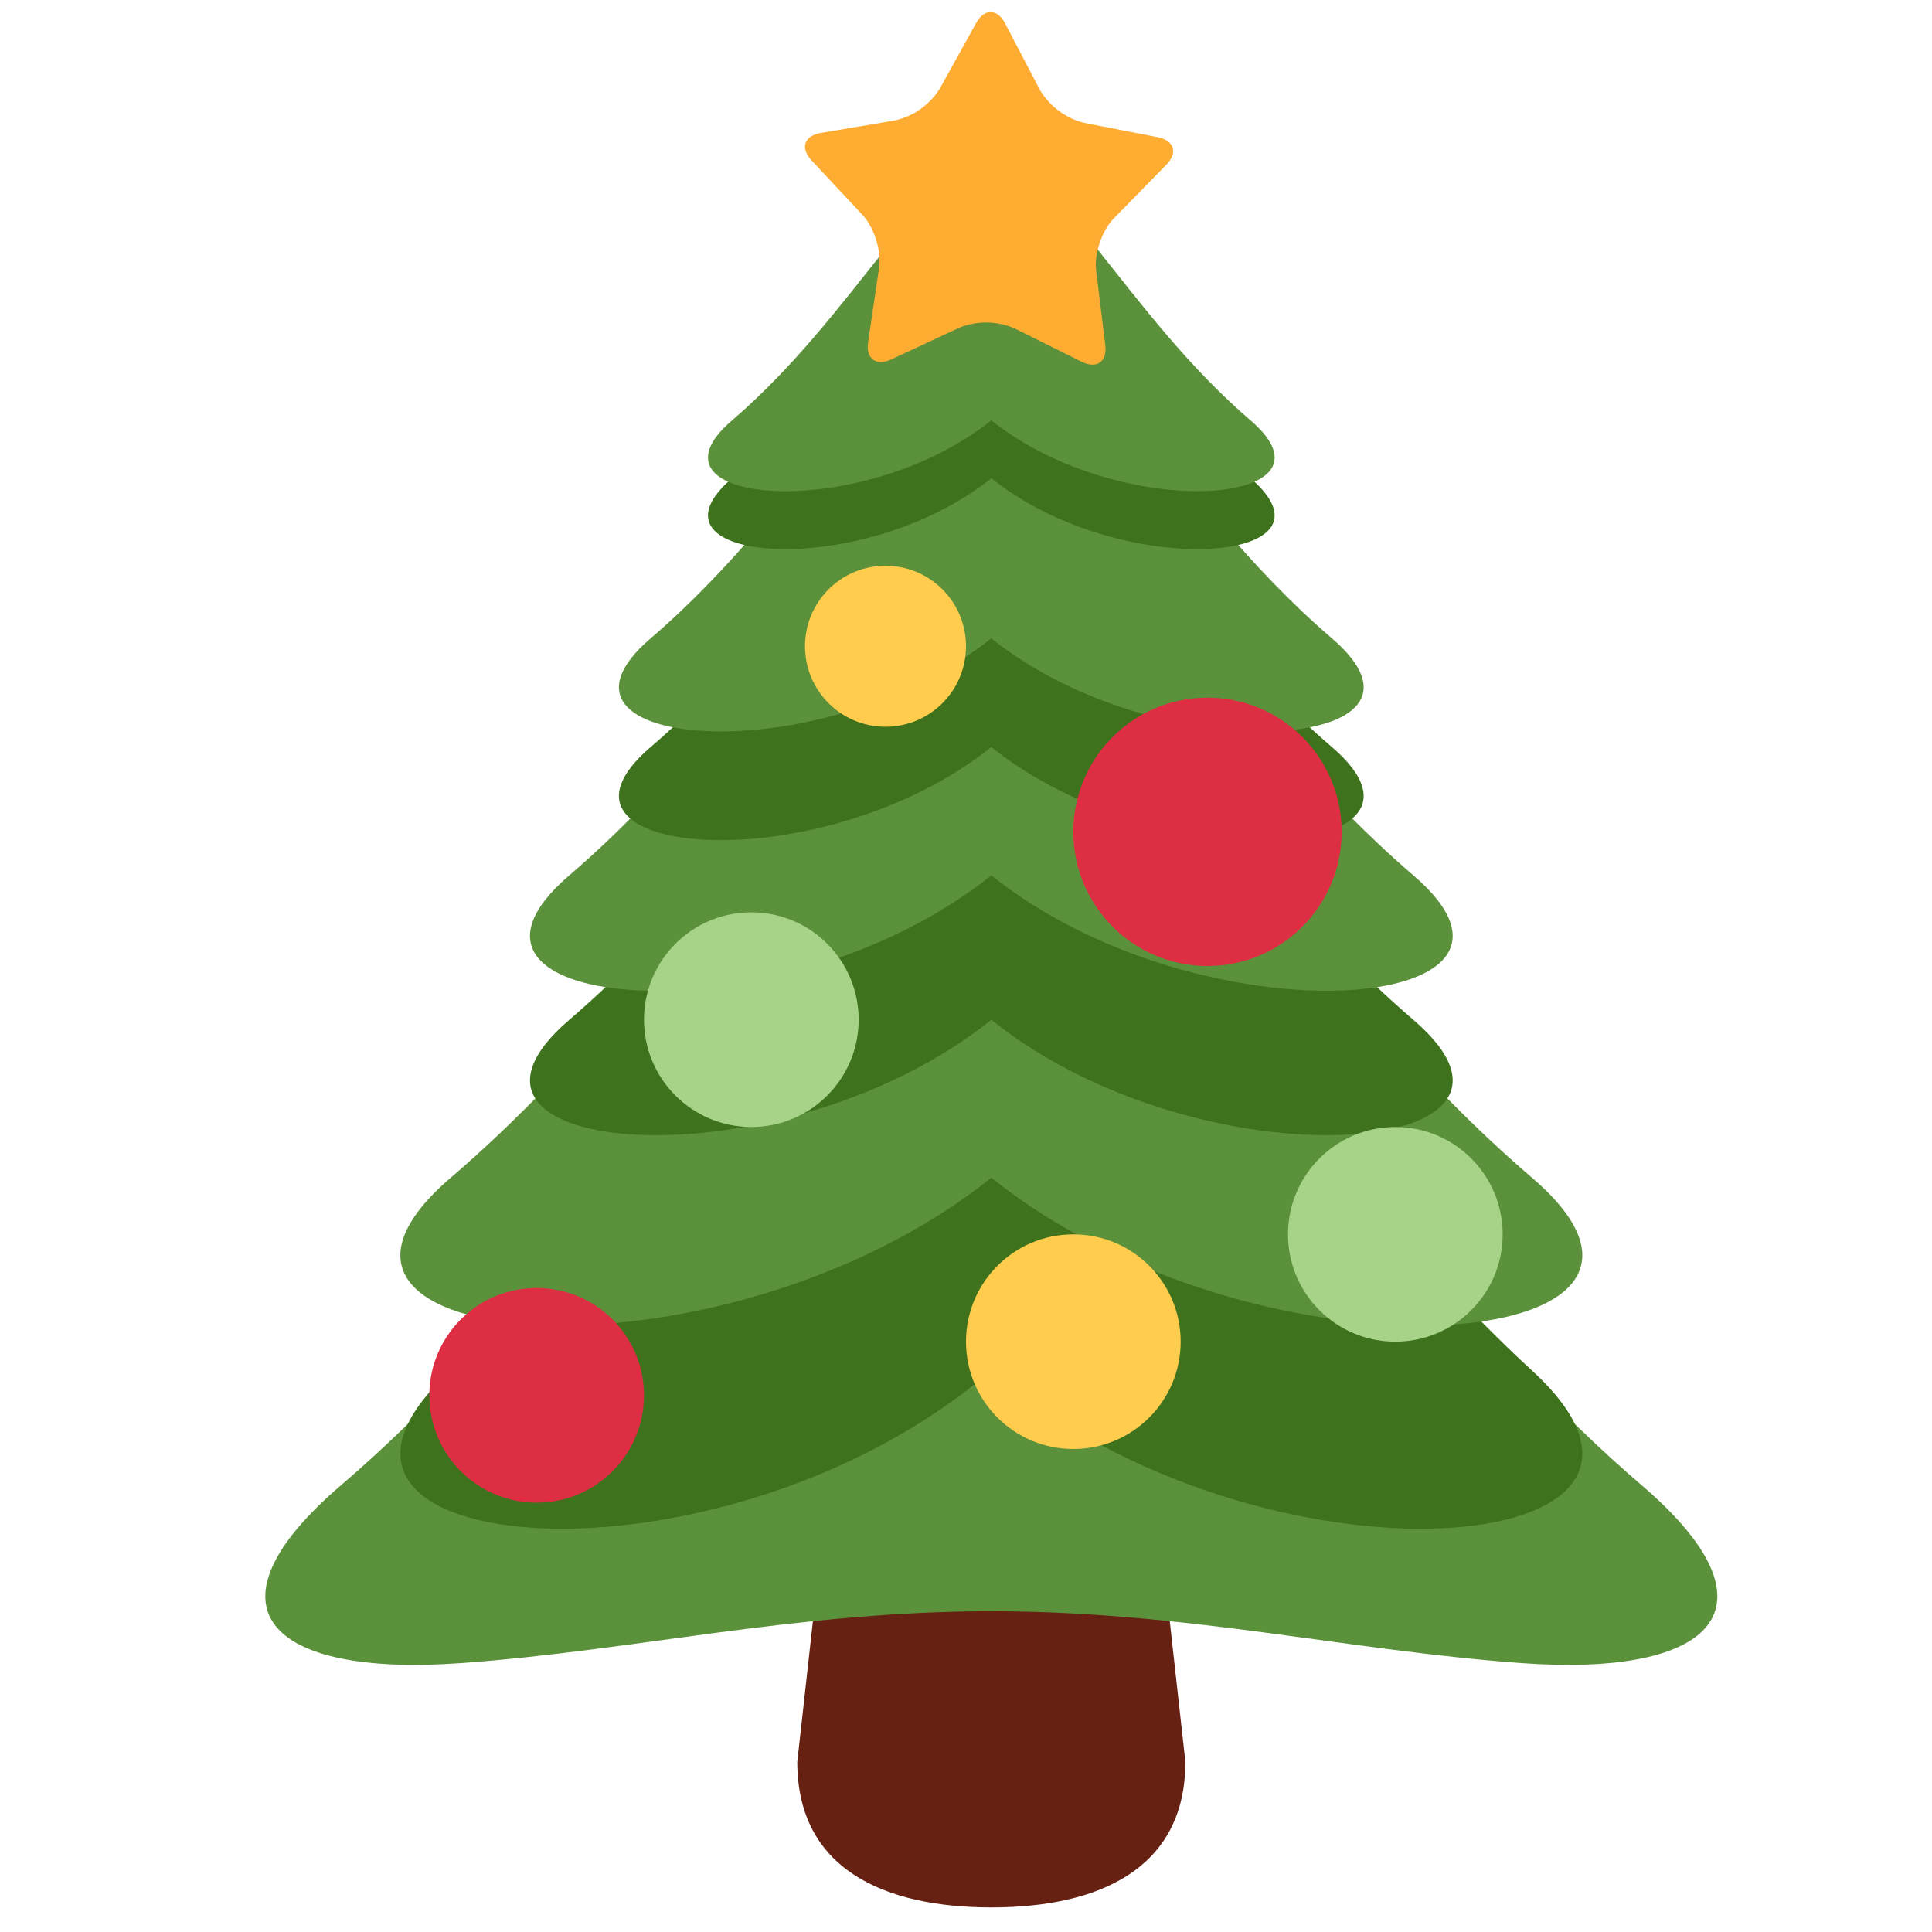
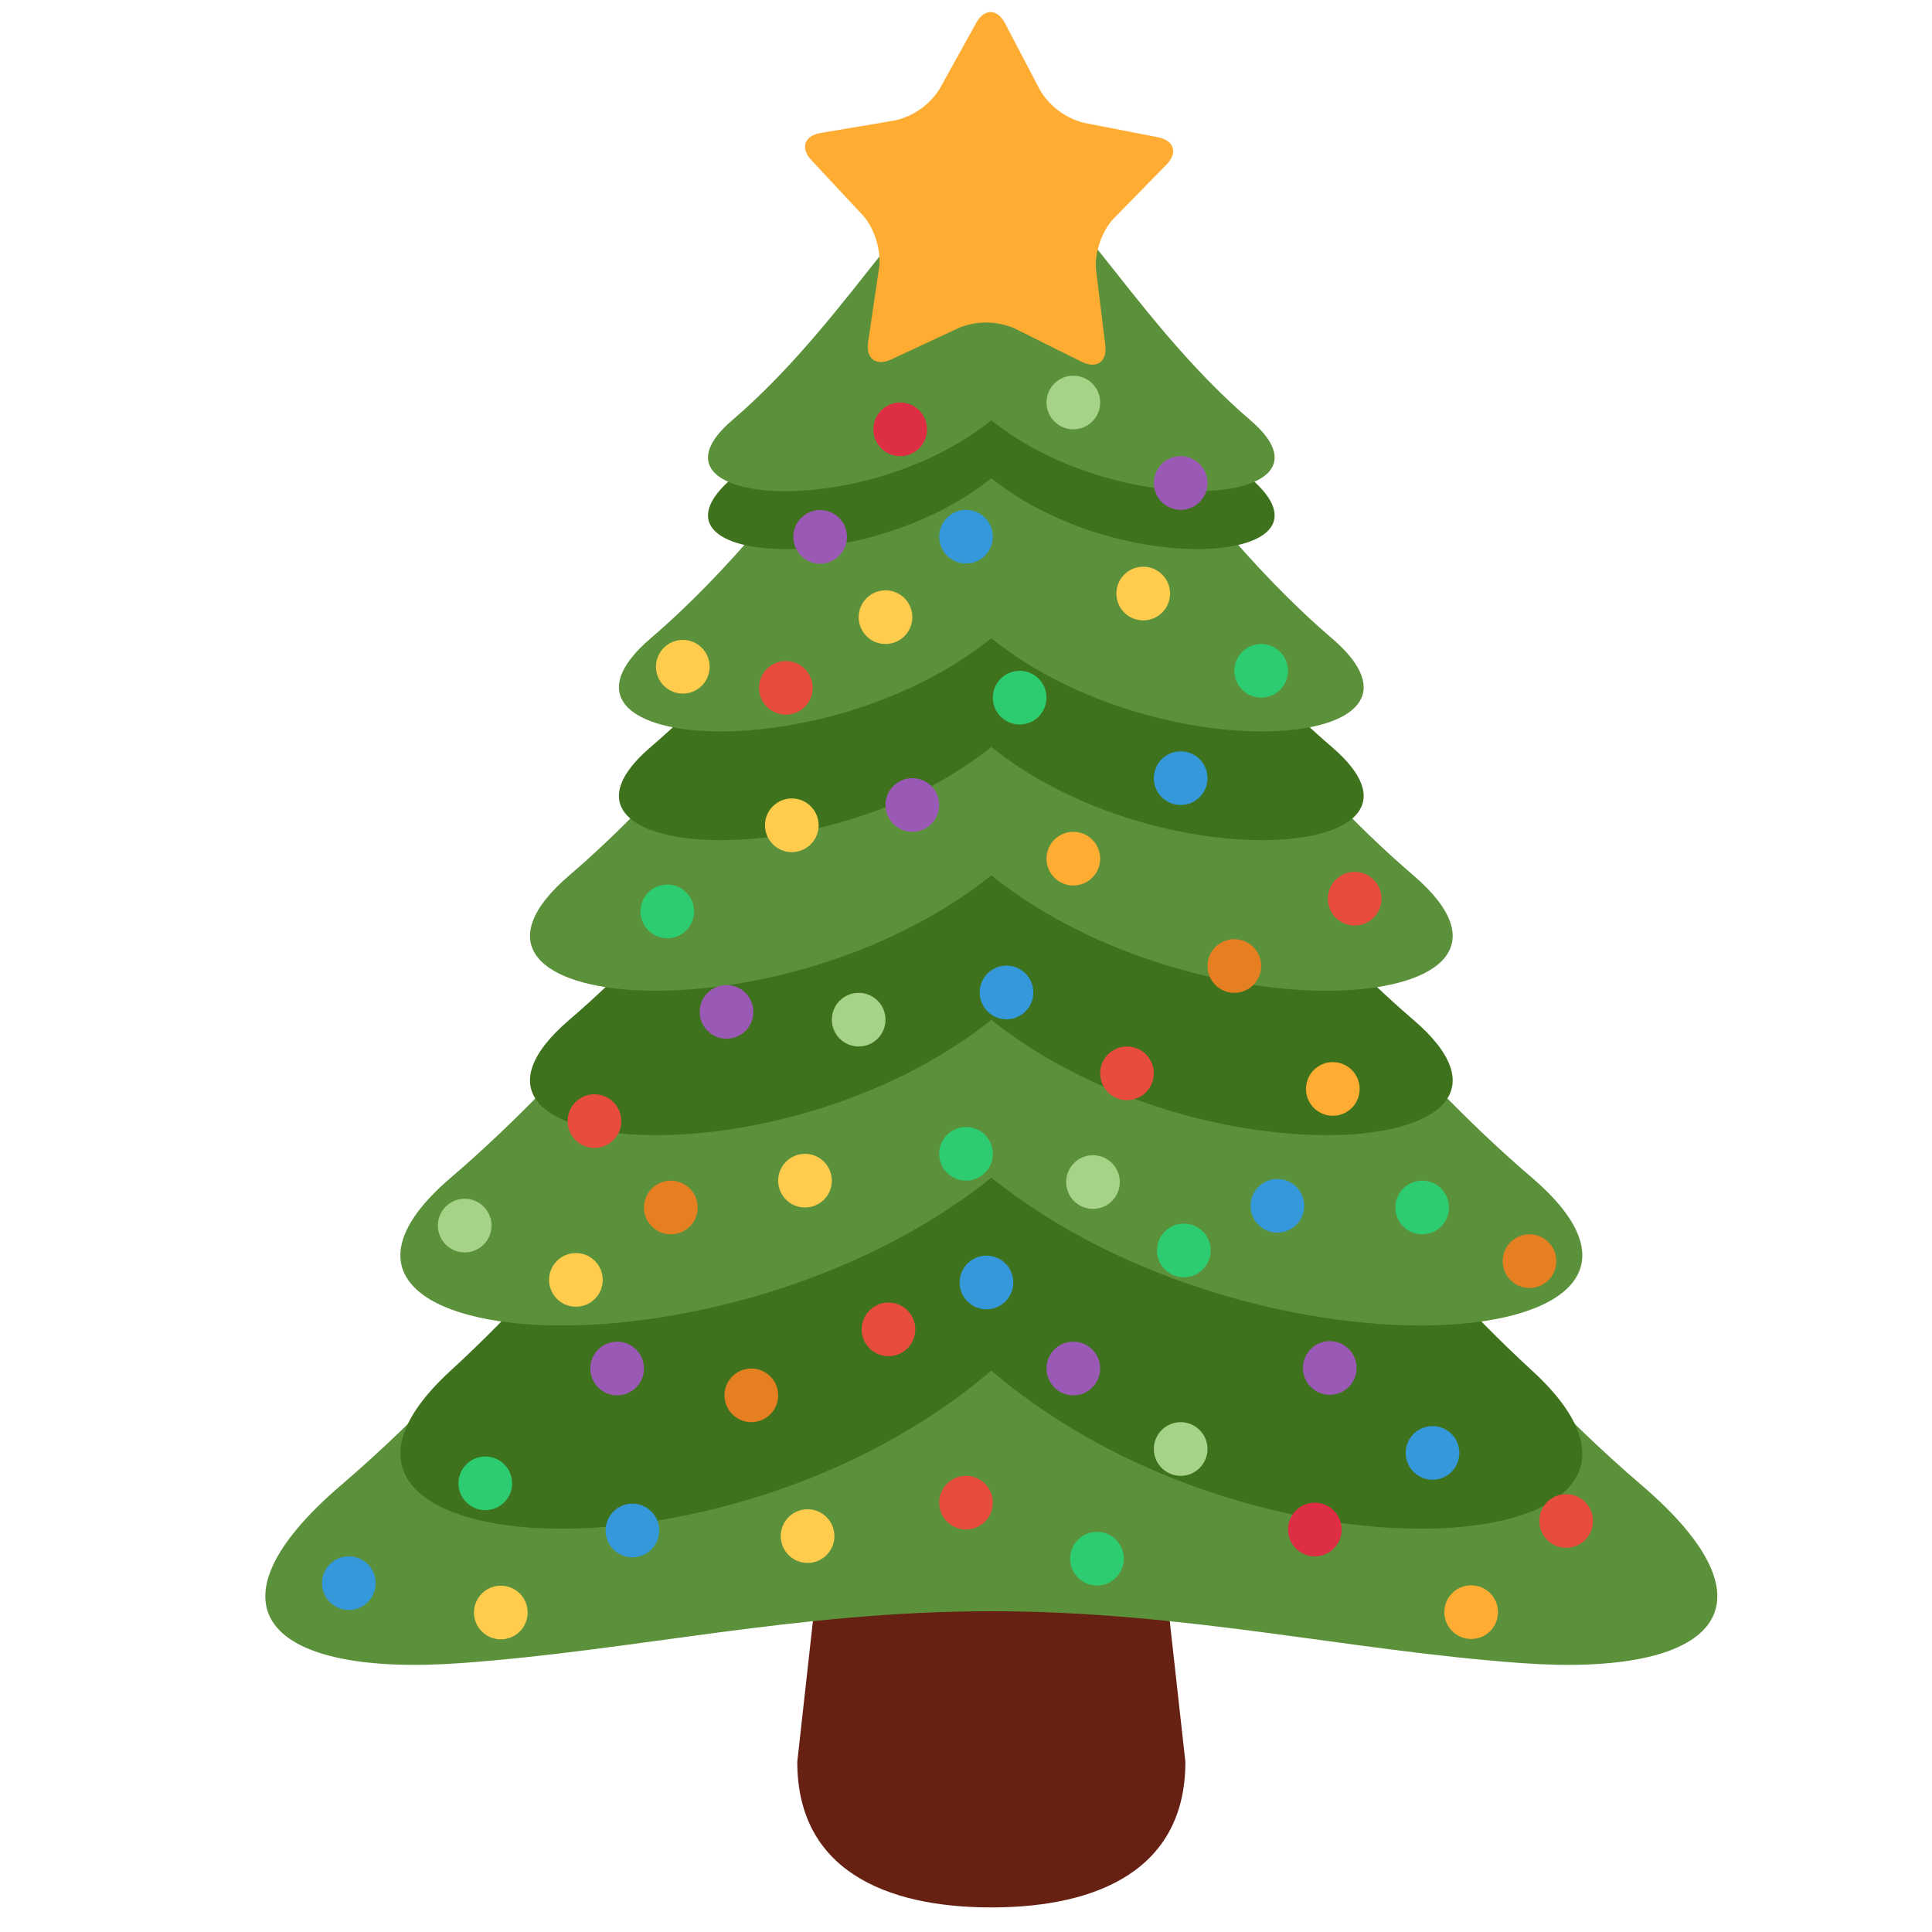
<svg xmlns="http://www.w3.org/2000/svg" viewBox="0 0 36 36">
-   <path fill="#662113" d="M22.088 32.83c0 1.997-1.619 2.712-3.616 2.712s-3.616-.715-3.616-2.712l.904-8.136c0-1.996.715-1.808 2.712-1.808s2.712-.188 2.712 1.808l.904 8.136z" />
+   <path fill="#662113" d="M22.088 32.83c0 1.997-1.619 2.712-3.616 2.712s-3.616-.715-3.616-2.712l.904-8.136c0-1.996.715-1.808 2.712-1.808s2.712-.188 2.712 1.808z" />
  <path fill="#5c913b" d="M30.59 27.675c-6.294-5.392-8.843-13.112-12.118-13.112s-5.824 7.721-12.118 13.112c-2.645 2.266-1.385 3.577 2.241 3.314 3.232-.233 6.255-.966 9.877-.966s6.646.733 9.876.966c3.627.263 4.886-1.049 2.242-3.314z" />
  <path fill="#3e721d" d="M28.546 25.538c-4.837-4.435-7.555-10.787-10.074-10.787s-5.236 6.352-10.073 10.787c-3.844 3.524 5.037 4.315 10.073 0 5.034 4.316 13.917 3.524 10.074 0z" />
  <path fill="#5c913b" d="M28.546 21.945c-4.837-4.143-7.555-10.077-10.074-10.077s-5.236 5.934-10.073 10.077c-3.844 3.292 5.037 4.031 10.073 0 5.034 4.032 13.917 3.292 10.074 0z" />
  <path fill="#3e721d" d="M26.336 19.003c-3.775-3.235-5.897-7.868-7.864-7.868s-4.088 4.632-7.864 7.868c-3 2.57 3.932 3.147 7.864 0 3.93 3.146 10.865 2.57 7.864 0z" />
  <path fill="#5c913b" d="M26.336 16.311c-3.775-3.235-5.897-7.867-7.864-7.867s-4.088 4.632-7.864 7.867c-3 2.571 3.932 3.147 7.864 0 3.93 3.147 10.865 2.571 7.864 0z" />
  <use href="#B" fill="#3e721d" />
  <use href="#B" y="-2.026" fill="#5c913b" />
  <path fill="#3e721d" d="M23.301 8.911C20.983 6.925 19.68 4.08 18.472 4.08s-2.511 2.845-4.83 4.831c-1.843 1.579 2.415 1.933 4.83 0 2.414 1.933 6.673 1.579 4.829 0z" />
  <path fill="#5c913b" d="M23.301 7.832C20.983 5.845 19.68 3 18.472 3s-2.511 2.845-4.83 4.832c-1.843 1.579 2.415 1.933 4.83 0 2.414 1.932 6.673 1.578 4.829 0z" />
+   <circle fill="#ffcc4d" cx="9.332" cy="30.047" r=".5" />
+   <circle fill="#ffac33" cx="27.413" cy="30.04" r=".5" />
+   <circle fill="#a6d388" cx="20" cy="7.5" r=".5" />
+   <g fill="#dd2e44">
+     <circle cx="16.774" cy="8" r=".5" />
+     <circle cx="24.5" cy="28.5" r=".5" />
+   </g>
+   <circle fill="#9b59b6" cx="22" cy="9" r=".5" />
+   <g fill="#3498db">
+     <circle cx="18" cy="10" r=".5" />
+     <circle cx="11.784" cy="28.518" r=".5" />
+     <circle cx="18.381" cy="23.897" r=".5" />
+   </g>
+   <circle fill="#ffcc4d" cx="21.302" cy="11.06" r=".5" />
+   <g fill="#e74c3c">
+     <circle cx="14.643" cy="12.817" r=".5" />
+     <circle cx="11.077" cy="20.89" r=".5" />
+   </g>
+   <circle fill="#2ecc71" cx="19" cy="13" r=".5" />
+   <g fill="#3498db">
+     <circle cx="22" cy="14.5" r=".5" />
+     <circle cx="18.755" cy="18.493" r=".5" />
+   </g>
+   <circle fill="#9b59b6" cx="17" cy="15" r=".5" />
+   <circle fill="#ffac33" cx="20" cy="16" r=".5" />
+   <circle fill="#ffcc4d" cx="14.754" cy="15.378" r=".5" />
+   <g fill="#e67e22">
+     <circle cx="23" cy="18" r=".5" />
+     <circle cx="12.5" cy="22.5" r=".5" />
+   </g>
+   <circle fill="#a6d388" cx="16" cy="19" r=".5" />
+   <circle fill="#e74c3c" cx="21" cy="20" r=".5" />
+   <g fill="#2ecc71">
+     <circle cx="18" cy="21.5" r=".5" />
+     <circle cx="26.5" cy="22.5" r=".5" />
+   </g>
  <g fill="#ffcc4d">
-     <circle cx="16.5" cy="12.042" r="1.5" />
-     <circle cx="20" cy="25" r="2" />
+     <circle cx="15" cy="22" r=".5" />
+     <circle cx="12.723" cy="12.424" r=".5" />
+     <circle cx="10.731" cy="23.849" r=".5" />
  </g>
-   <g fill="#dd2e44">
-     <circle cx="22.5" cy="15.5" r="2.5" />
-     <circle cx="10" cy="26" r="2" />
+   <g fill="#3498db">
+     <circle cx="23.802" cy="22.469" r=".5" />
+     <circle cx="6.5" cy="29.5" r=".5" />
+   </g>
+   <circle fill="#ffac33" cx="24.835" cy="20.291" r=".5" />
+   <g fill="#9b59b6">
+     <circle cx="20" cy="25.5" r=".5" />
+     <circle cx="15.282" cy="10.004" r=".5" />
+     <circle cx="13.538" cy="18.855" r=".5" />
+     <circle cx="24.778" cy="25.49" r=".5" />
+     <circle cx="11.5" cy="25.5" r=".5" />
+   </g>
+   <g fill="#e67e22">
+     <circle cx="14" cy="26" r=".5" />
+     <circle cx="28.5" cy="23.5" r=".5" />
  </g>
  <g fill="#a6d388">
-     <circle cx="14" cy="19" r="2" />
-     <circle cx="26" cy="23" r="2" />
+     <circle cx="22" cy="27" r=".5" />
+     <circle cx="20.366" cy="22.026" r=".5" />
+     <circle cx="8.659" cy="22.837" r=".5" />
  </g>
-   <path fill="#ffac33" d="M19.379 1.679a1.34 1.34 0 0 0 .817.609l1.379.269c.305.06.377.29.159.512l-.983 1.004c-.217.222-.365.657-.326.965l.17 1.394c.038.309-.159.448-.438.31L18.9 6.117a1.34 1.34 0 0 0-1.02-.013l-1.274.594c-.282.13-.476-.014-.43-.322l.205-1.39c.045-.307-.091-.745-.302-.973l-.959-1.027c-.212-.227-.135-.457.172-.508l1.385-.234a1.33 1.33 0 0 0 .832-.588L18.19.427c.151-.272.394-.269.537.006l.652 1.246z" />
+   <g fill="#e74c3c">
+     <circle cx="18" cy="28" r=".5" />
+     <circle cx="29.183" cy="28.341" r=".5" />
+     <circle cx="16.556" cy="24.771" r=".5" />
+   </g>
+   <g fill="#ffcc4d">
+     <circle cx="15.048" cy="28.623" r=".5" />
+     <circle cx="16.5" cy="11.5" r=".5" />
+   </g>
+   <g fill="#2ecc71">
+     <circle cx="9.043" cy="27.64" r=".5" />
+     <circle cx="12.434" cy="16.983" r=".5" />
+     <circle cx="22.059" cy="23.3" r=".5" />
+   </g>
+   <circle fill="#3498db" cx="26.693" cy="27.073" r=".5" />
+   <path fill="#ffac33" d="M19.379 1.679a1.34 1.34 0 0 0 .817.609l1.379.269c.305.06.377.29.159.512l-.983 1.004c-.217.222-.365.657-.326.965l.17 1.394c.038.309-.159.448-.438.31L18.9 6.117a1.34 1.34 0 0 0-1.02-.013l-1.274.594c-.282.13-.476-.014-.43-.322l.205-1.39c.045-.307-.091-.745-.302-.973l-.959-1.027c-.212-.227-.135-.457.172-.508l1.385-.234a1.33 1.33 0 0 0 .832-.588L18.19.427c.151-.272.394-.269.537.006z" />
+   <circle fill="#e74c3c" cx="25.242" cy="16.746" r=".5" />
+   <g fill="#2ecc71">
+     <circle cx="20.44" cy="29.044" r=".5" />
+     <circle cx="23.5" cy="12.5" r=".5" />
+   </g>
  <defs>
    <path id="B" d="M24.818 13.92c-3.047-2.61-4.76-6.349-6.347-6.349s-3.299 3.739-6.347 6.349c-2.422 2.075 3.174 2.54 6.347 0 3.174 2.54 8.77 2.075 6.347 0z" />
  </defs>
</svg>
